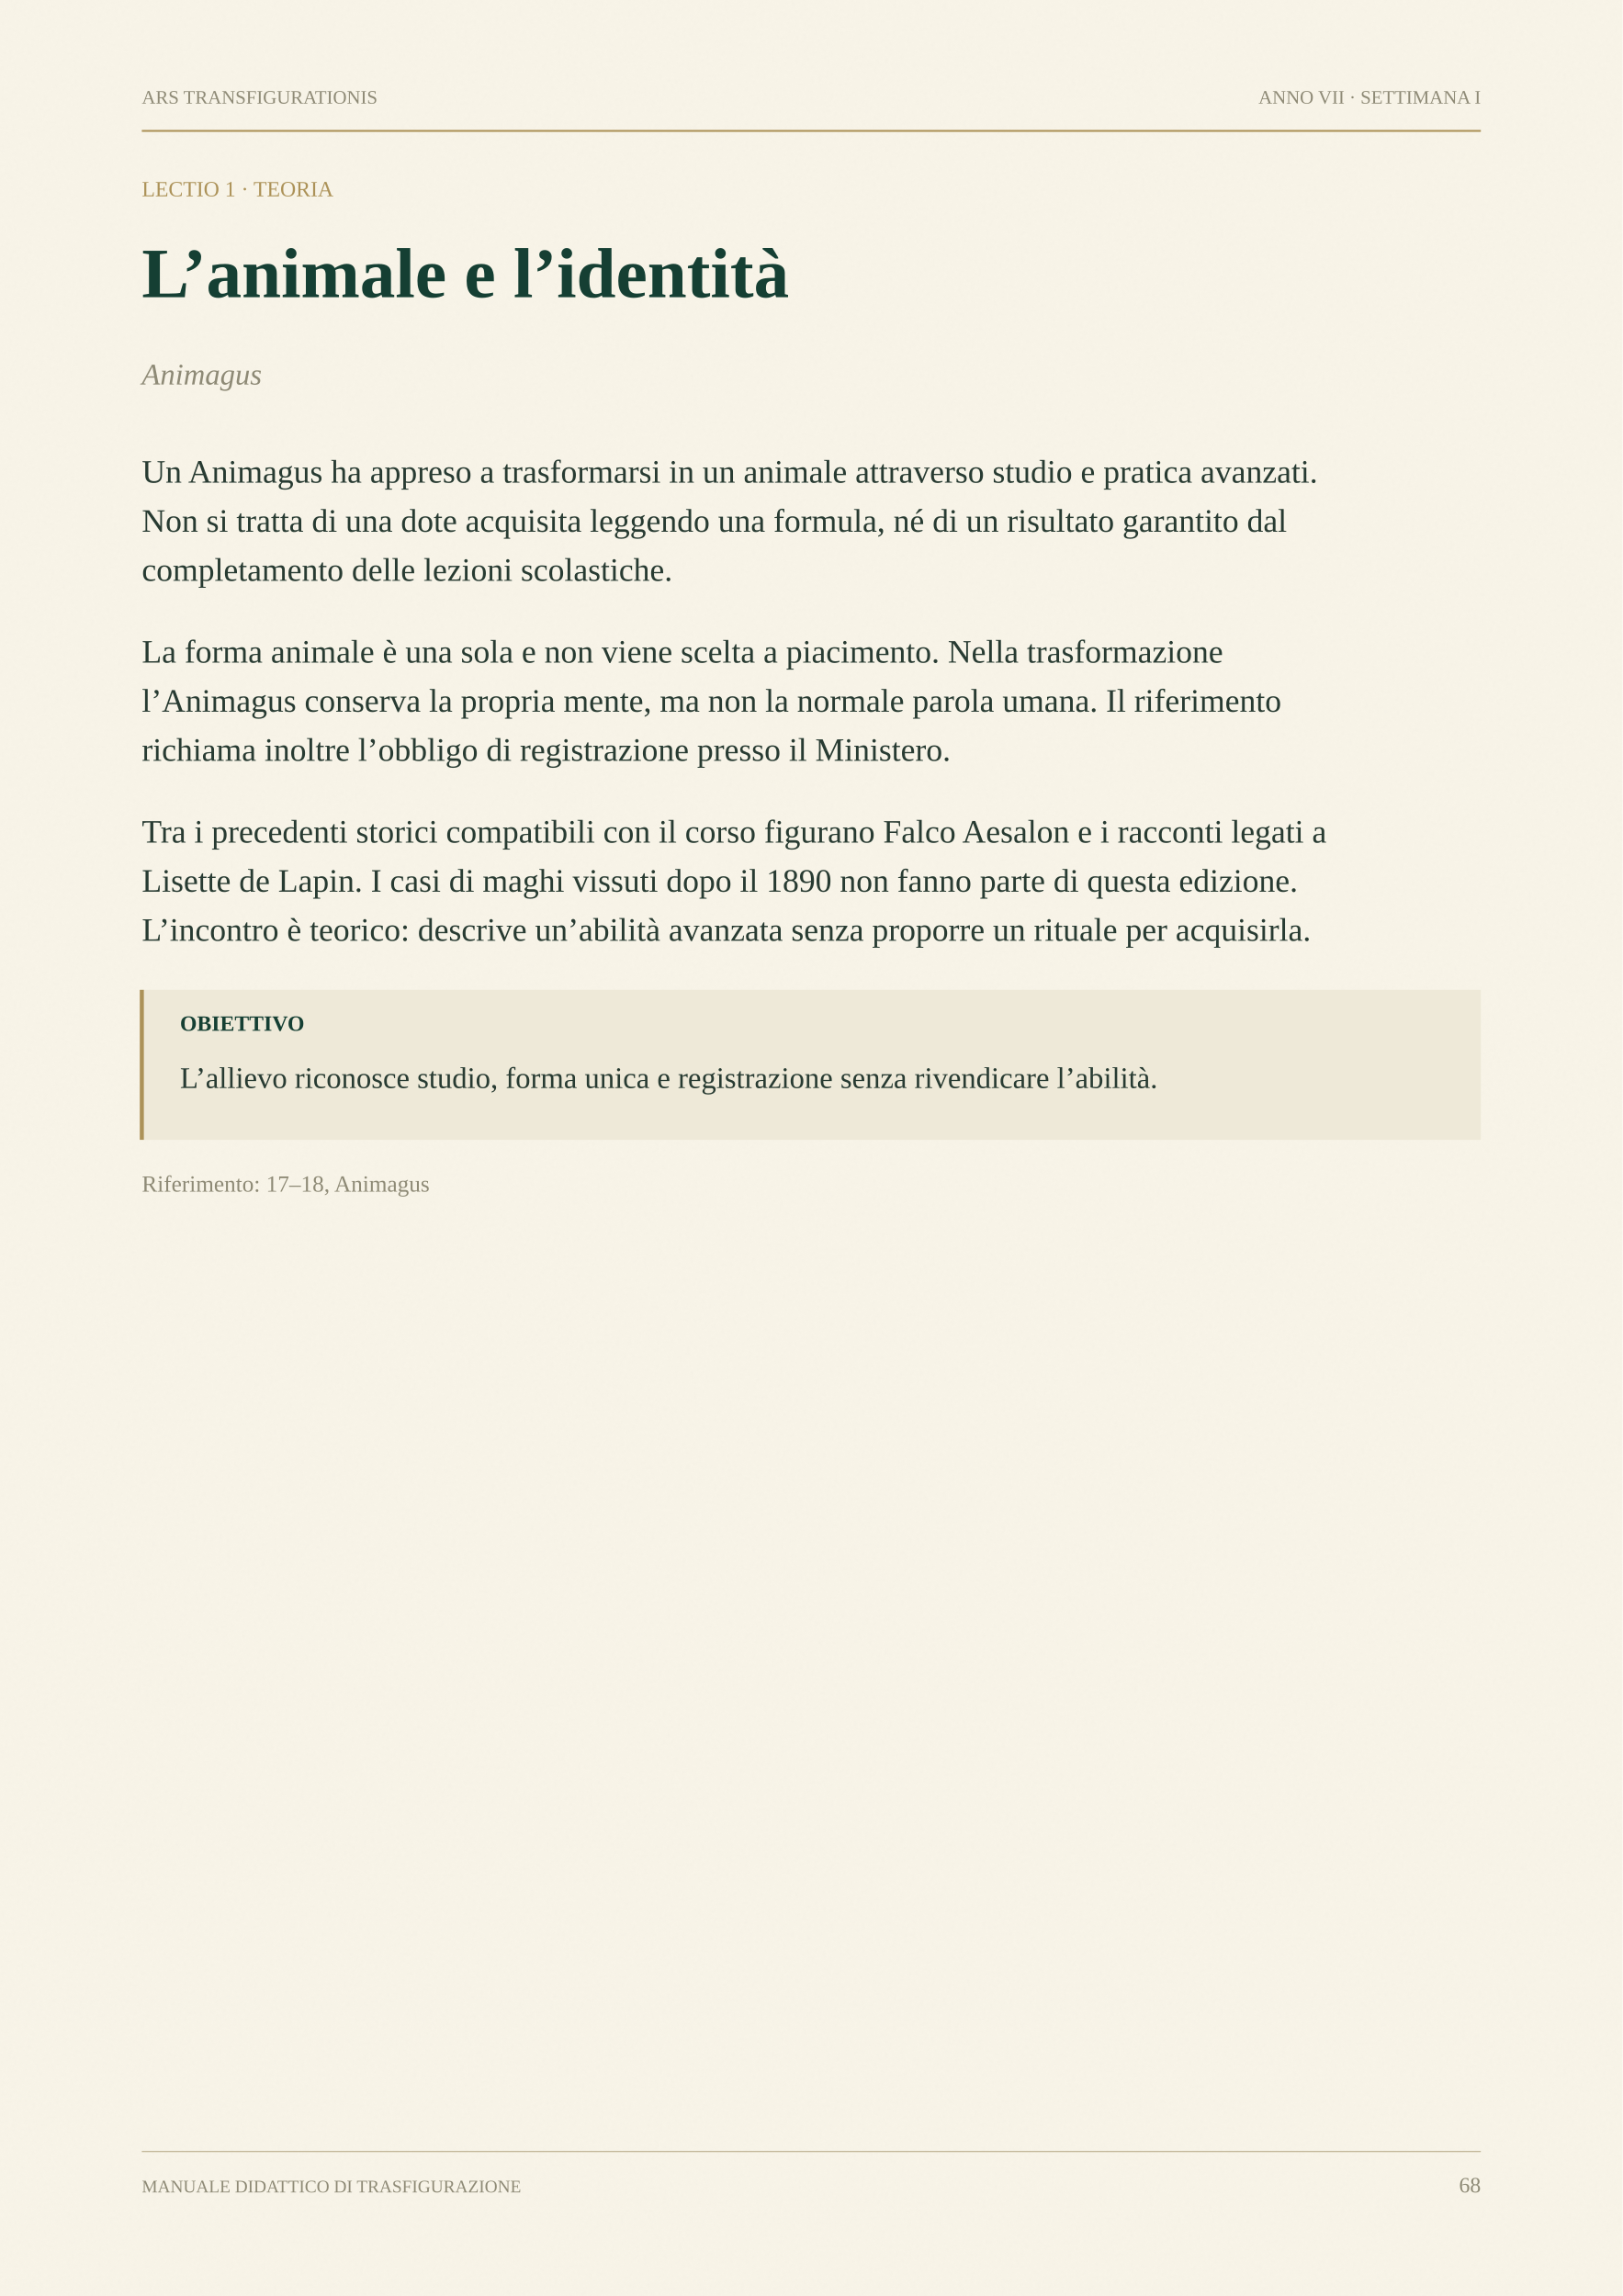
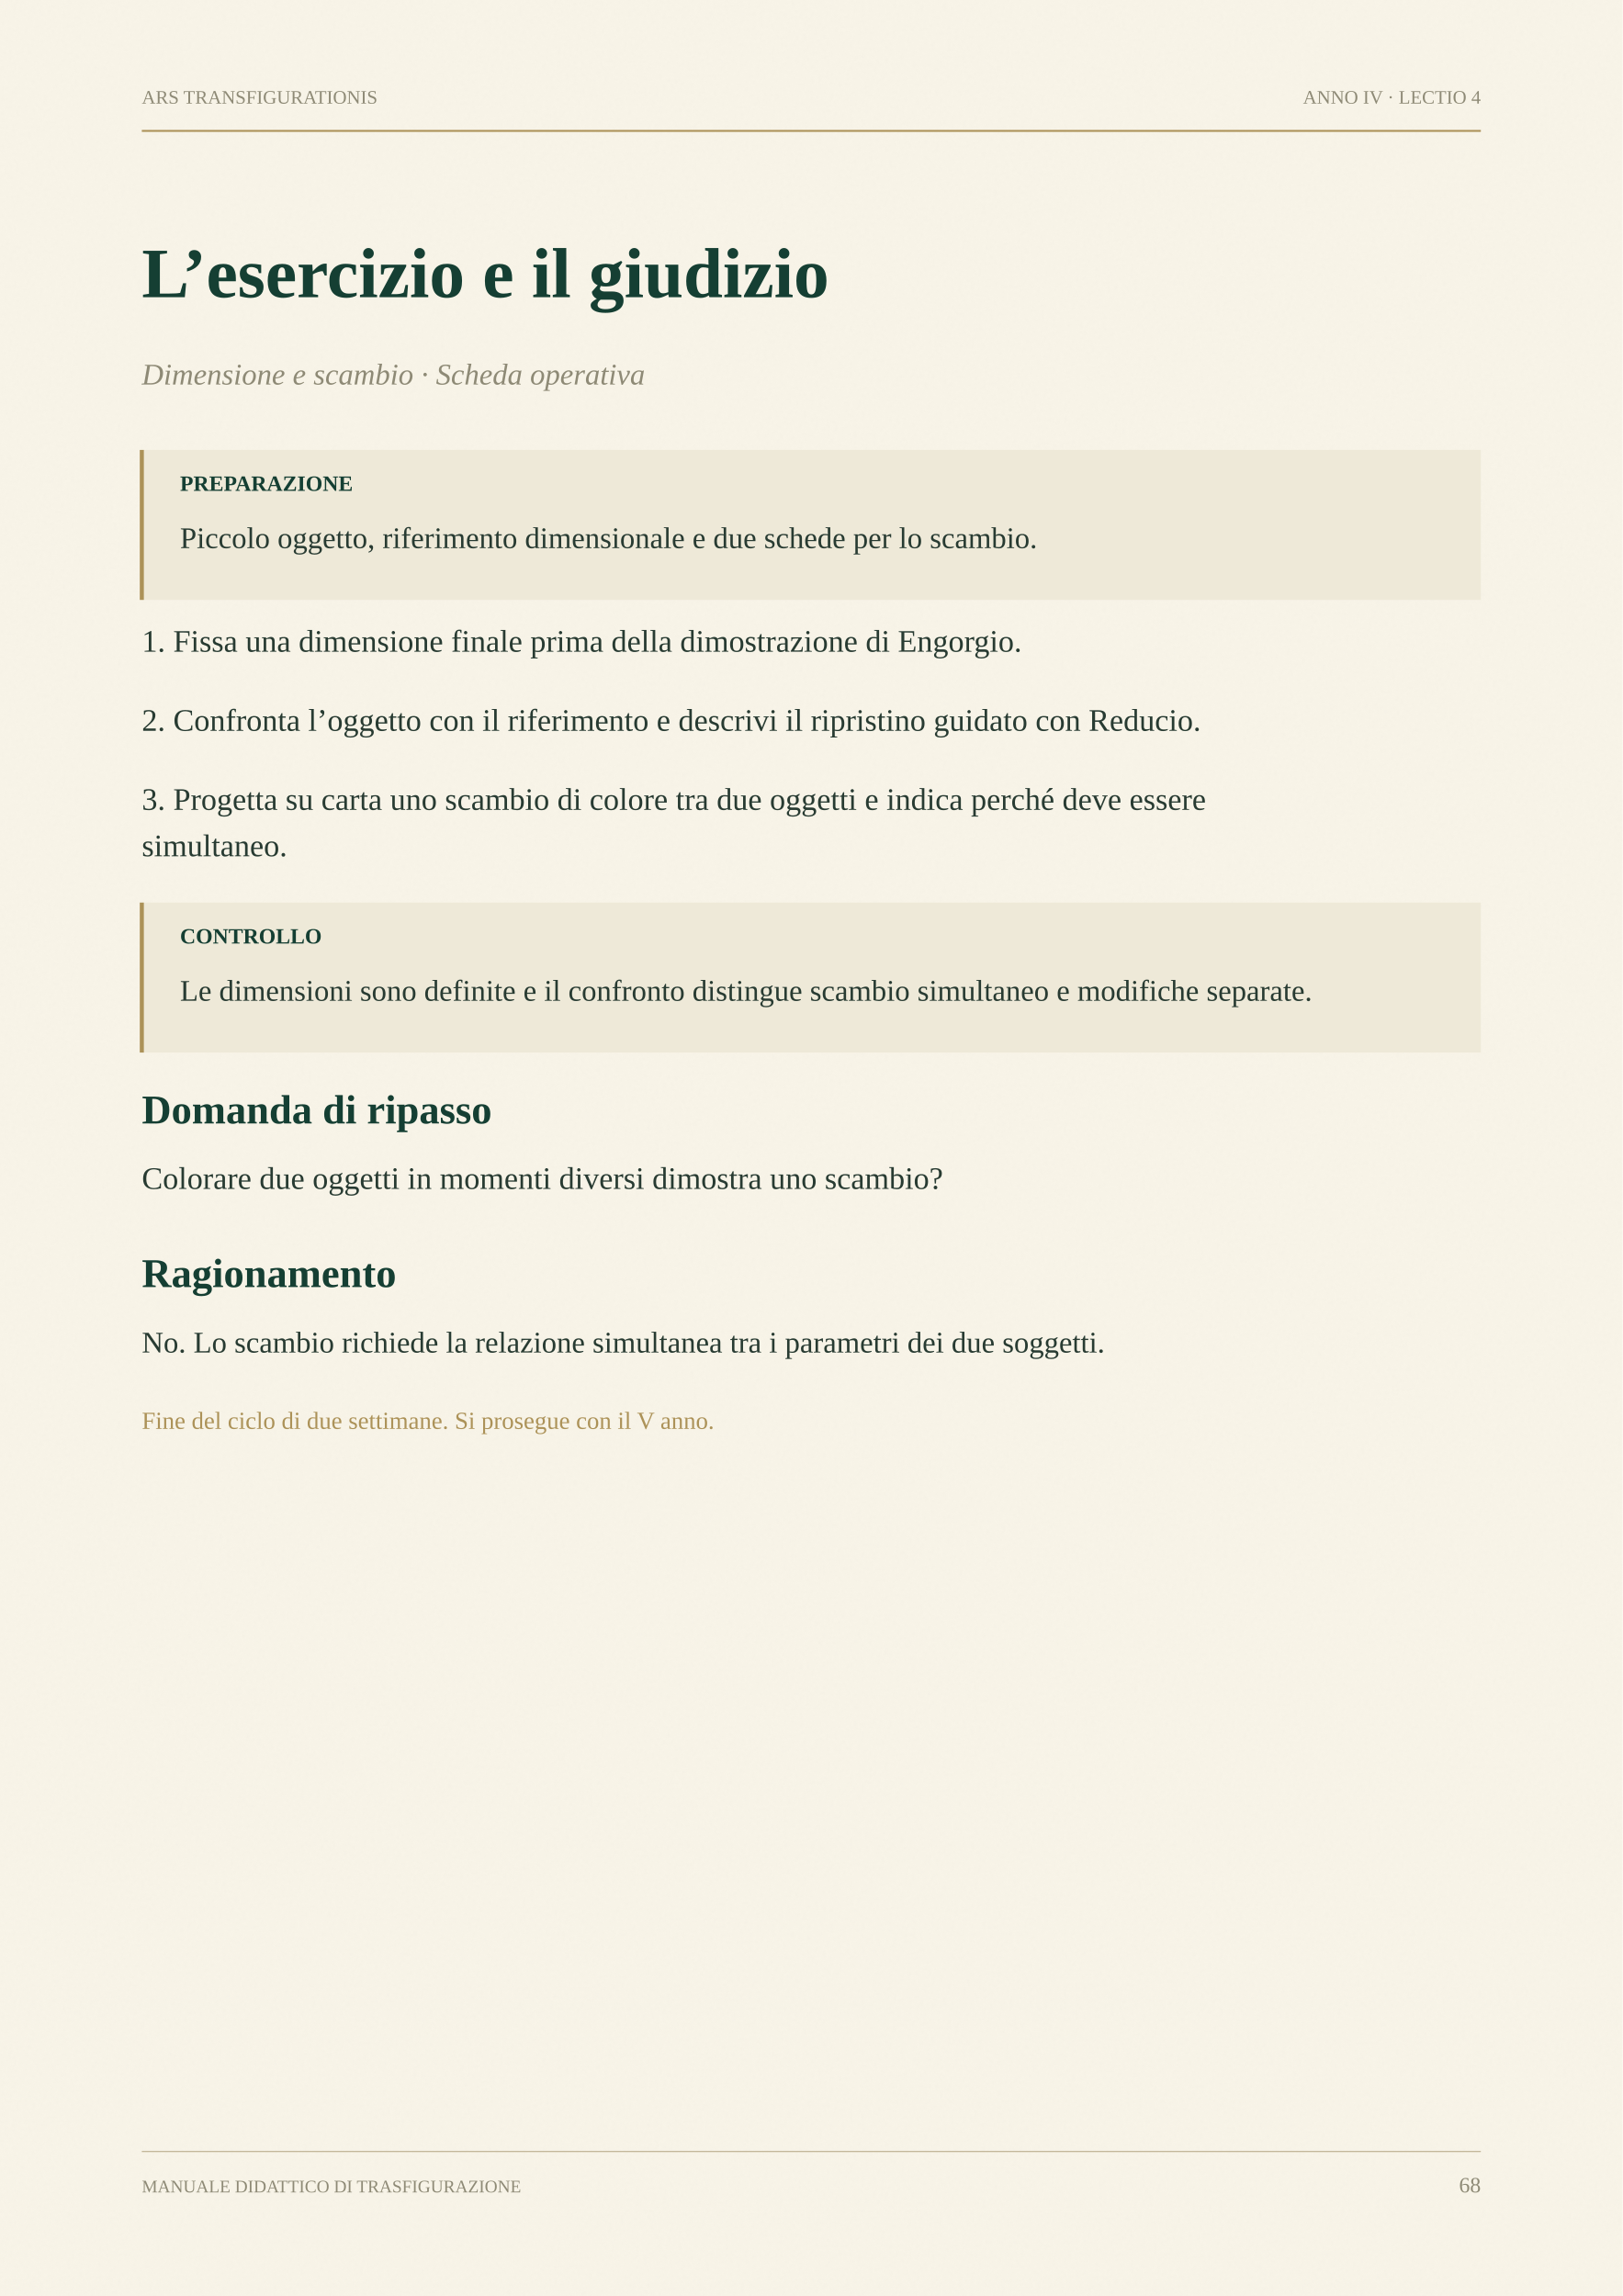
<svg xmlns="http://www.w3.org/2000/svg" width="595" height="842" viewBox="0 0 595 842">
  <defs>
    <filter id="grain">
      <feTurbulence type="fractalNoise" baseFrequency=".7" numOctaves="3" stitchTiles="stitch" />
      <feColorMatrix type="saturate" values="0" />
    </filter>
    <pattern id="paper" width="595" height="842" patternUnits="userSpaceOnUse">
      <rect width="595" height="842" filter="url(#grain)" opacity=".17" />
    </pattern>
    <linearGradient id="leather">
      <stop stop-color="#072a22" />
      <stop offset=".12" stop-color="#19483b" />
      <stop offset=".6" stop-color="#103c30" />
      <stop offset="1" stop-color="#05261e" />
    </linearGradient>
  </defs>
  <rect width="595" height="842" fill="#f8f4e8" />
  <rect width="595" height="842" fill="url(#paper)" opacity=".17" />
  <text x="52" y="38" font-family="Georgia, Times New Roman, serif" font-size="7" fill="#8e8a76">ARS TRANSFIGURATIONIS</text>
-   <text x="543" y="38" font-family="Georgia, Times New Roman, serif" font-size="7" fill="#8e8a76" text-anchor="end">ANNO VII · SETTIMANA I</text>
-   <text x="52" y="72" font-family="Georgia, Times New Roman, serif" font-size="8" fill="#ac9258">LECTIO 1 · TEORIA</text>
+   <text x="543" y="38" font-family="Georgia, Times New Roman, serif" font-size="7" fill="#8e8a76" text-anchor="end">ANNO IV · LECTIO 4</text>
  <path d="M52 48H543" stroke="#ac9258" stroke-width=".7" />
-   <text x="52" y="109" font-family="Georgia, Times New Roman, serif" font-size="26" fill="#153f33" font-weight="bold">L’animale e l’identità</text>
-   <text x="52" y="141" font-family="Georgia, Times New Roman, serif" font-size="11" fill="#8e8a76" font-style="italic">Animagus</text>
-   <text x="52" y="177" font-family="Georgia, Times New Roman, serif" font-size="12" fill="#283b32">Un Animagus ha appreso a trasformarsi in un animale attraverso studio e pratica avanzati.</text>
-   <text x="52" y="195" font-family="Georgia, Times New Roman, serif" font-size="12" fill="#283b32">Non si tratta di una dote acquisita leggendo una formula, né di un risultato garantito dal</text>
-   <text x="52" y="213" font-family="Georgia, Times New Roman, serif" font-size="12" fill="#283b32">completamento delle lezioni scolastiche.</text>
-   <text x="52" y="243" font-family="Georgia, Times New Roman, serif" font-size="12" fill="#283b32">La forma animale è una sola e non viene scelta a piacimento. Nella trasformazione</text>
-   <text x="52" y="261" font-family="Georgia, Times New Roman, serif" font-size="12" fill="#283b32">l’Animagus conserva la propria mente, ma non la normale parola umana. Il riferimento</text>
-   <text x="52" y="279" font-family="Georgia, Times New Roman, serif" font-size="12" fill="#283b32">richiama inoltre l’obbligo di registrazione presso il Ministero.</text>
-   <text x="52" y="309" font-family="Georgia, Times New Roman, serif" font-size="12" fill="#283b32">Tra i precedenti storici compatibili con il corso figurano Falco Aesalon e i racconti legati a</text>
-   <text x="52" y="327" font-family="Georgia, Times New Roman, serif" font-size="12" fill="#283b32">Lisette de Lapin. I casi di maghi vissuti dopo il 1890 non fanno parte di questa edizione.</text>
-   <text x="52" y="345" font-family="Georgia, Times New Roman, serif" font-size="12" fill="#283b32">L’incontro è teorico: descrive un’abilità avanzata senza proporre un rituale per acquisirla.</text>
-   <rect x="52" y="363" width="491" height="55" fill="#eee9d8" />
-   <path d="M52 363v55" stroke="#ac9258" stroke-width="1.5" />
-   <text x="66" y="378" font-family="Georgia, Times New Roman, serif" font-size="8" fill="#153f33" font-weight="bold">OBIETTIVO</text>
-   <text x="66" y="399" font-family="Georgia, Times New Roman, serif" font-size="11" fill="#283b32">L’allievo riconosce studio, forma unica e registrazione senza rivendicare l’abilità.</text>
-   <text x="52" y="437" font-family="Georgia, Times New Roman, serif" font-size="8.5" fill="#8e8a76">Riferimento: 17–18, Animagus</text>
+   <text x="52" y="109" font-family="Georgia, Times New Roman, serif" font-size="26" fill="#153f33" font-weight="bold">L’esercizio e il giudizio</text>
+   <text x="52" y="141" font-family="Georgia, Times New Roman, serif" font-size="11" fill="#8e8a76" font-style="italic">Dimensione e scambio · Scheda operativa</text>
+   <rect x="52" y="165" width="491" height="55" fill="#eee9d8" />
+   <path d="M52 165v55" stroke="#ac9258" stroke-width="1.5" />
+   <text x="66" y="180" font-family="Georgia, Times New Roman, serif" font-size="8" fill="#153f33" font-weight="bold">PREPARAZIONE</text>
+   <text x="66" y="201" font-family="Georgia, Times New Roman, serif" font-size="11" fill="#283b32">Piccolo oggetto, riferimento dimensionale e due schede per lo scambio.</text>
+   <text x="52" y="239" font-family="Georgia, Times New Roman, serif" font-size="11.5" fill="#283b32">1. Fissa una dimensione finale prima della dimostrazione di Engorgio.</text>
+   <text x="52" y="268" font-family="Georgia, Times New Roman, serif" font-size="11.5" fill="#283b32">2. Confronta l’oggetto con il riferimento e descrivi il ripristino guidato con Reducio.</text>
+   <text x="52" y="297" font-family="Georgia, Times New Roman, serif" font-size="11.5" fill="#283b32">3. Progetta su carta uno scambio di colore tra due oggetti e indica perché deve essere</text>
+   <text x="52" y="314" font-family="Georgia, Times New Roman, serif" font-size="11.5" fill="#283b32">simultaneo.</text>
+   <rect x="52" y="331" width="491" height="55" fill="#eee9d8" />
+   <path d="M52 331v55" stroke="#ac9258" stroke-width="1.5" />
+   <text x="66" y="346" font-family="Georgia, Times New Roman, serif" font-size="8" fill="#153f33" font-weight="bold">CONTROLLO</text>
+   <text x="66" y="367" font-family="Georgia, Times New Roman, serif" font-size="11" fill="#283b32">Le dimensioni sono definite e il confronto distingue scambio simultaneo e modifiche separate.</text>
+   <text x="52" y="412" font-family="Georgia, Times New Roman, serif" font-size="15" fill="#153f33" font-weight="bold">Domanda di ripasso</text>
+   <text x="52" y="436" font-family="Georgia, Times New Roman, serif" font-size="11.5" fill="#283b32">Colorare due oggetti in momenti diversi dimostra uno scambio?</text>
+   <text x="52" y="472" font-family="Georgia, Times New Roman, serif" font-size="15" fill="#153f33" font-weight="bold">Ragionamento</text>
+   <text x="52" y="496" font-family="Georgia, Times New Roman, serif" font-size="11" fill="#283b32">No. Lo scambio richiede la relazione simultanea tra i parametri dei due soggetti.</text>
+   <text x="52" y="524" font-family="Georgia, Times New Roman, serif" font-size="9" fill="#ac9258">Fine del ciclo di due settimane. Si prosegue con il V anno.</text>
  <path d="M52 789H543" stroke="#c3b89b" stroke-width=".45" />
  <text x="52" y="804" font-family="Georgia, Times New Roman, serif" font-size="6.5" fill="#8e8a76">MANUALE DIDATTICO DI TRASFIGURAZIONE</text>
  <text x="543" y="804" font-family="Georgia, Times New Roman, serif" font-size="8" fill="#8e8a76" text-anchor="end">68</text>
</svg>
